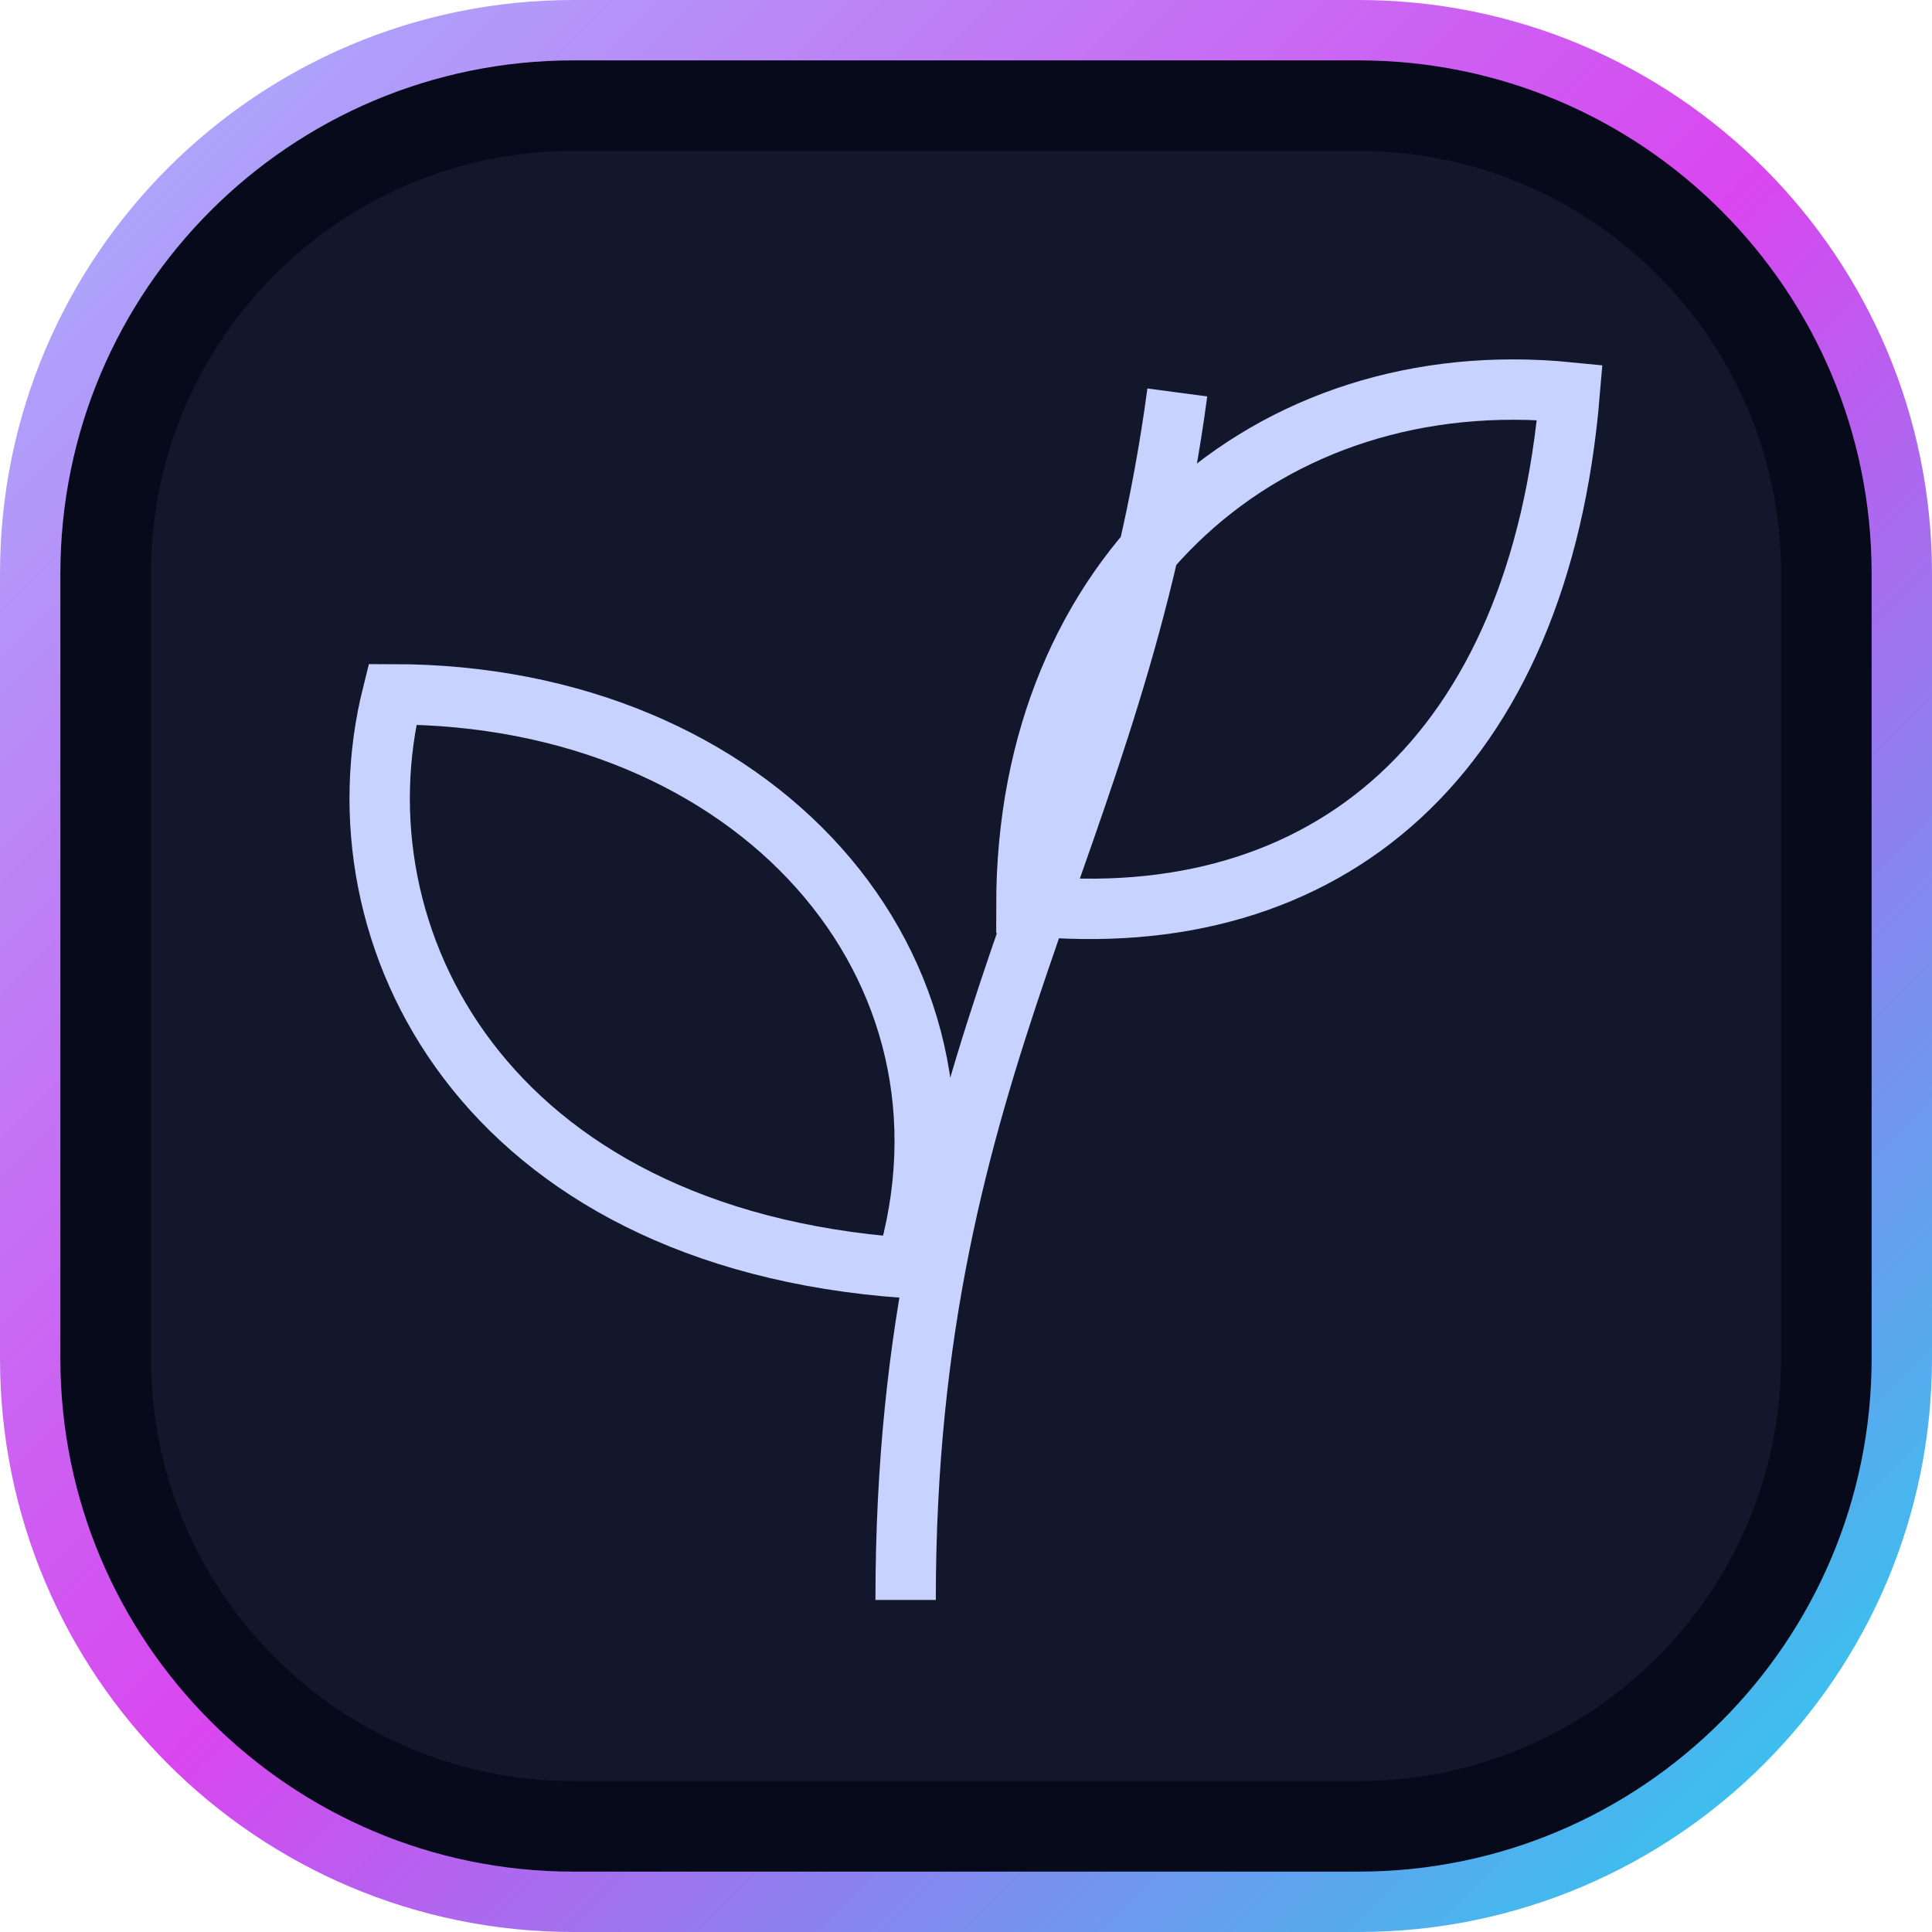
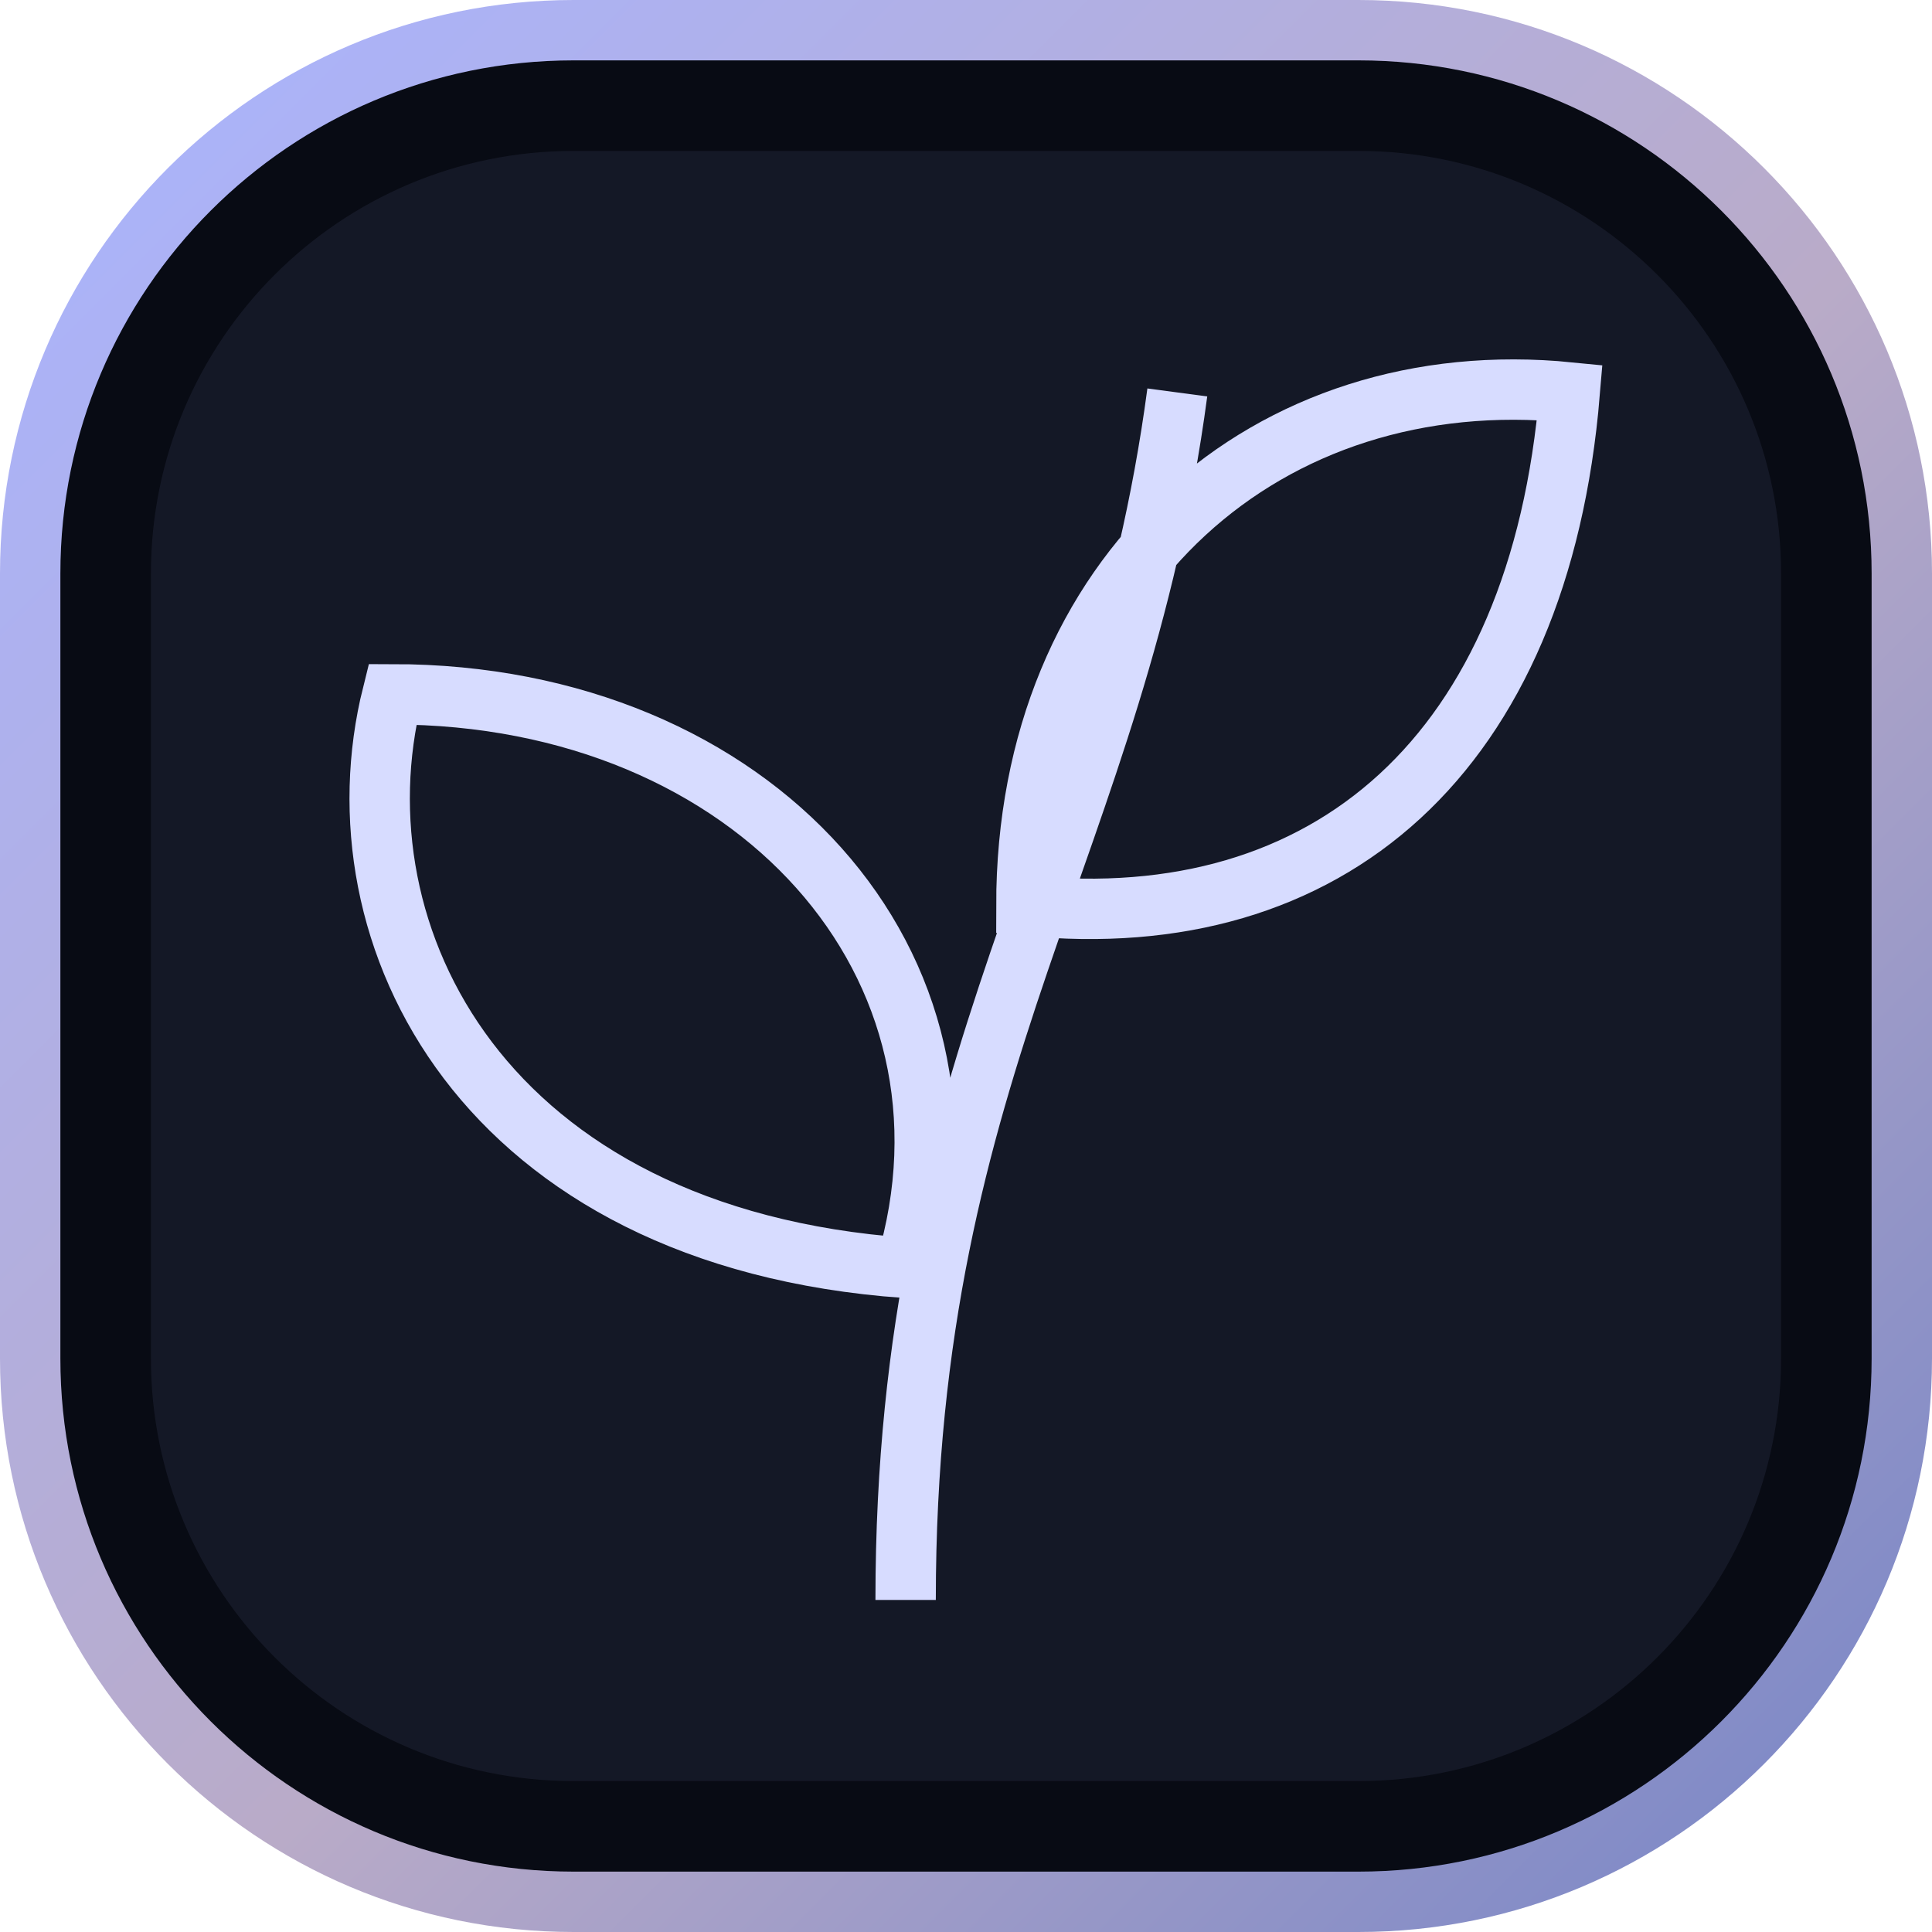
<svg xmlns="http://www.w3.org/2000/svg" viewBox="0 0 64 64">
  <defs>
    <linearGradient id="rim" x2="1" y2="1">
-       <stop stop-color="#a5b4fc" />
-       <stop offset=".5" stop-color="#d946ef" />
-       <stop offset="1" stop-color="#22d3ee" />
+       <stop stop-color="#a9b4ff" />
+       <stop offset=".55" stop-color="#b9abc8" />
+       <stop offset="1" stop-color="#7785c7" />
    </linearGradient>
  </defs>
-   <rect x="1" y="1" width="62" height="62" rx="18" fill="#070a1a" stroke="url(#rim)" stroke-width="2" />
-   <rect x="5" y="5" width="54" height="54" rx="14" fill="#a5b4fc" opacity=".08" />
-   <path d="M30 53c0-18 7-25 9-40M30 42C16 41 11 31 13 23c12 0 20 9 17 19ZM34 30c0-11 8-18 18-17-1 12-8 18-18 17Z" fill="none" stroke="#c7d2fe" stroke-width="2" />
+   <rect x="1" y="1" width="62" height="62" rx="18" fill="#080b14" stroke="url(#rim)" stroke-width="2" />
+   <rect x="5" y="5" width="54" height="54" rx="14" fill="#a9b4ff" opacity=".08" />
+   <path d="M30 53c0-18 7-25 9-40M30 42C16 41 11 31 13 23c12 0 20 9 17 19ZM34 30c0-11 8-18 18-17-1 12-8 18-18 17Z" fill="none" stroke="#d7dcff" stroke-width="2" />
</svg>
